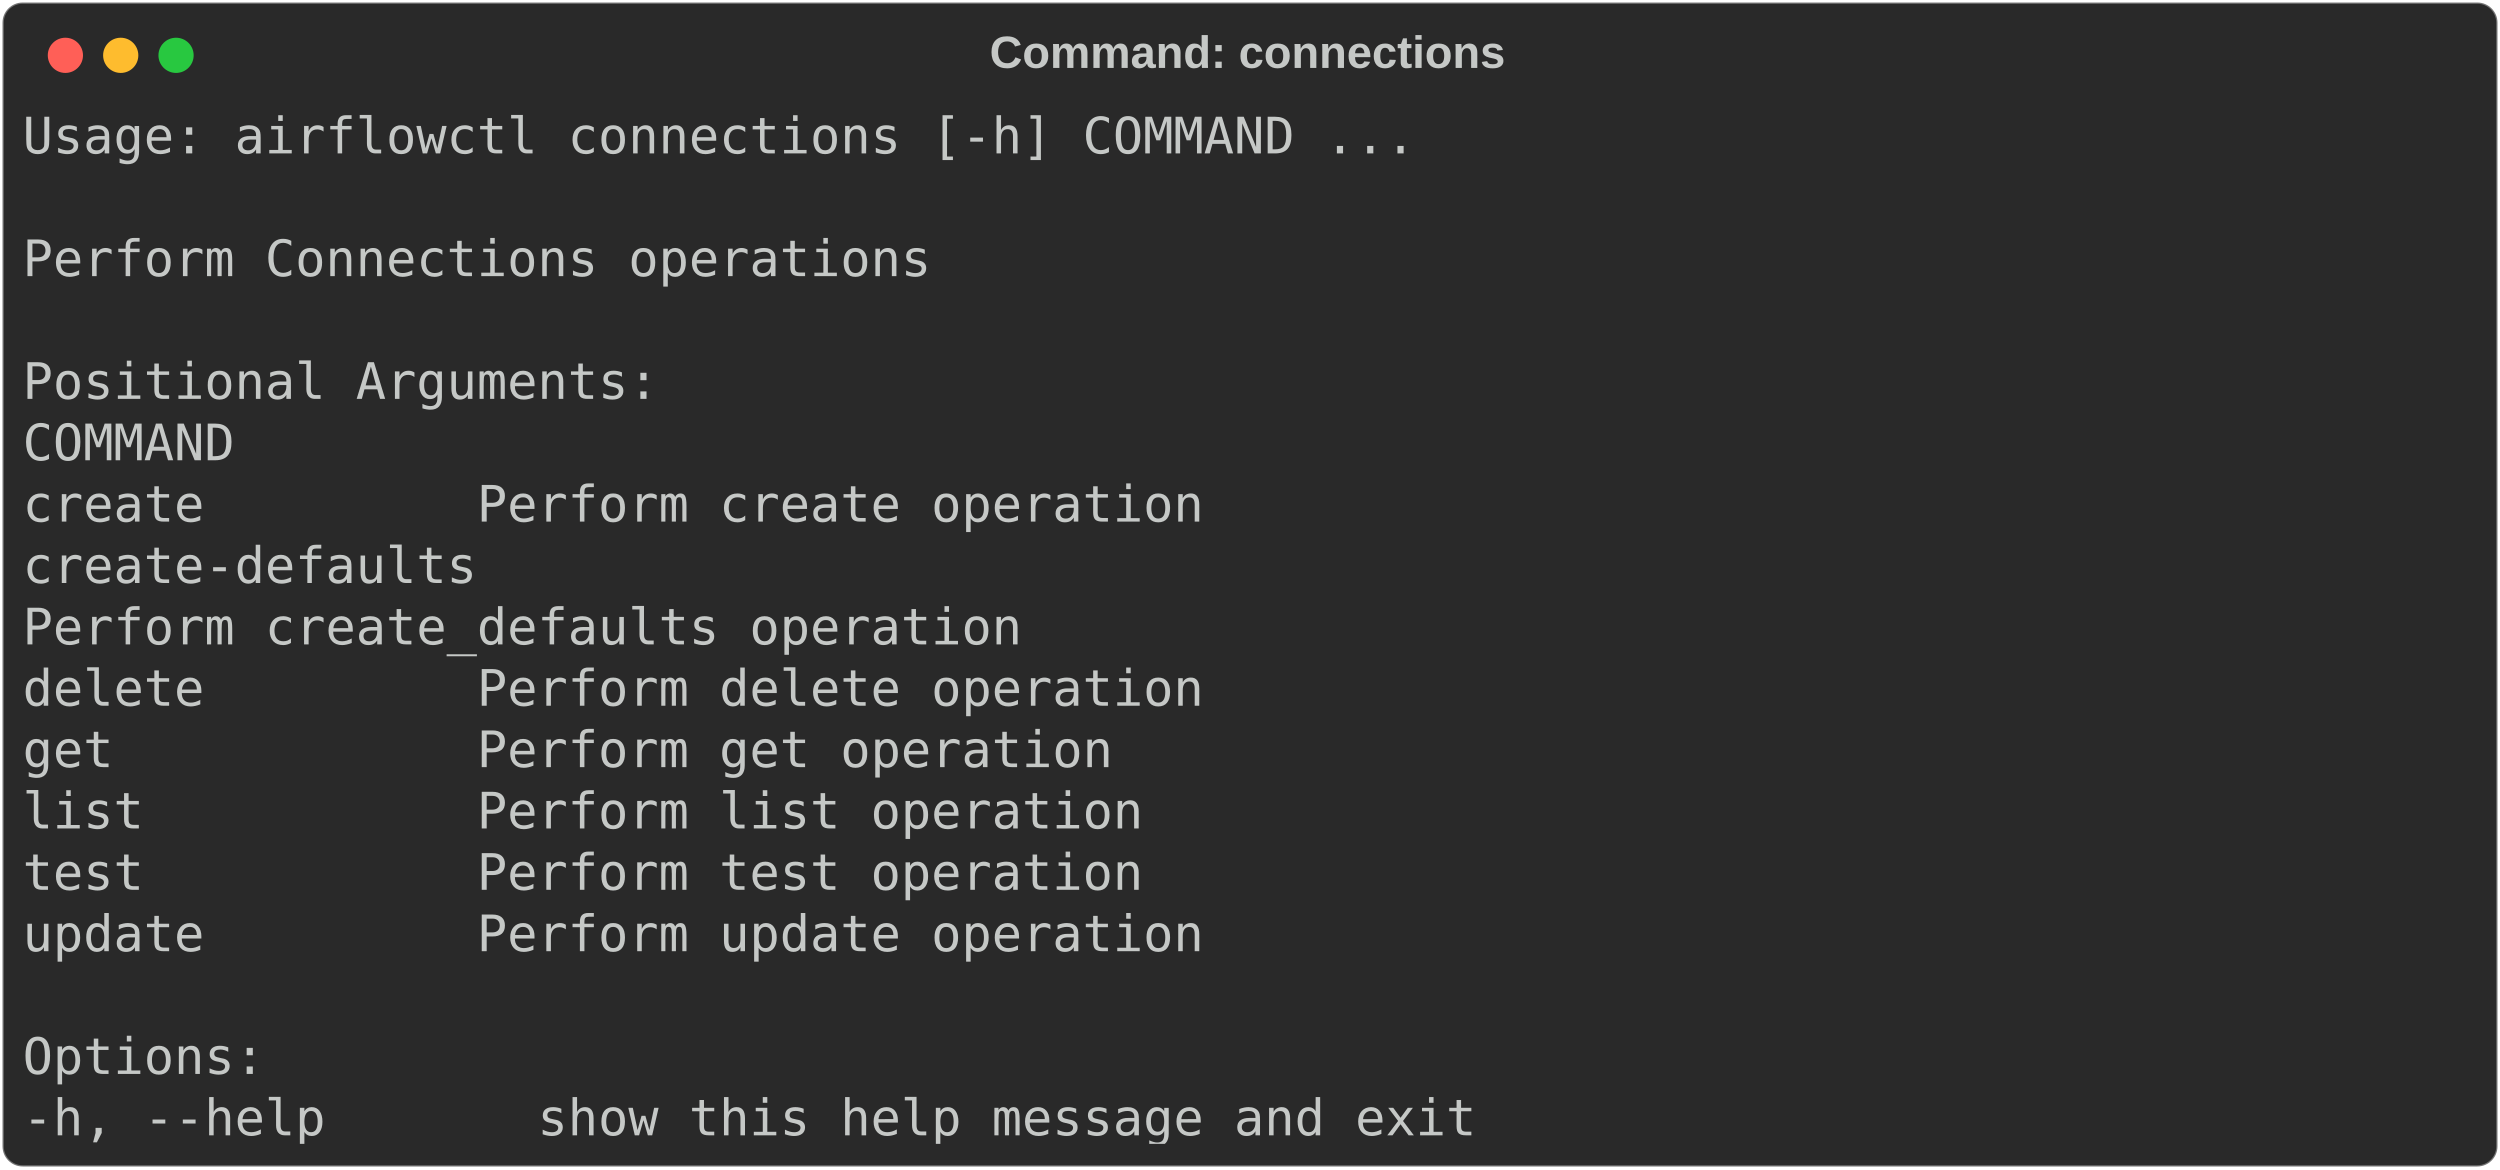
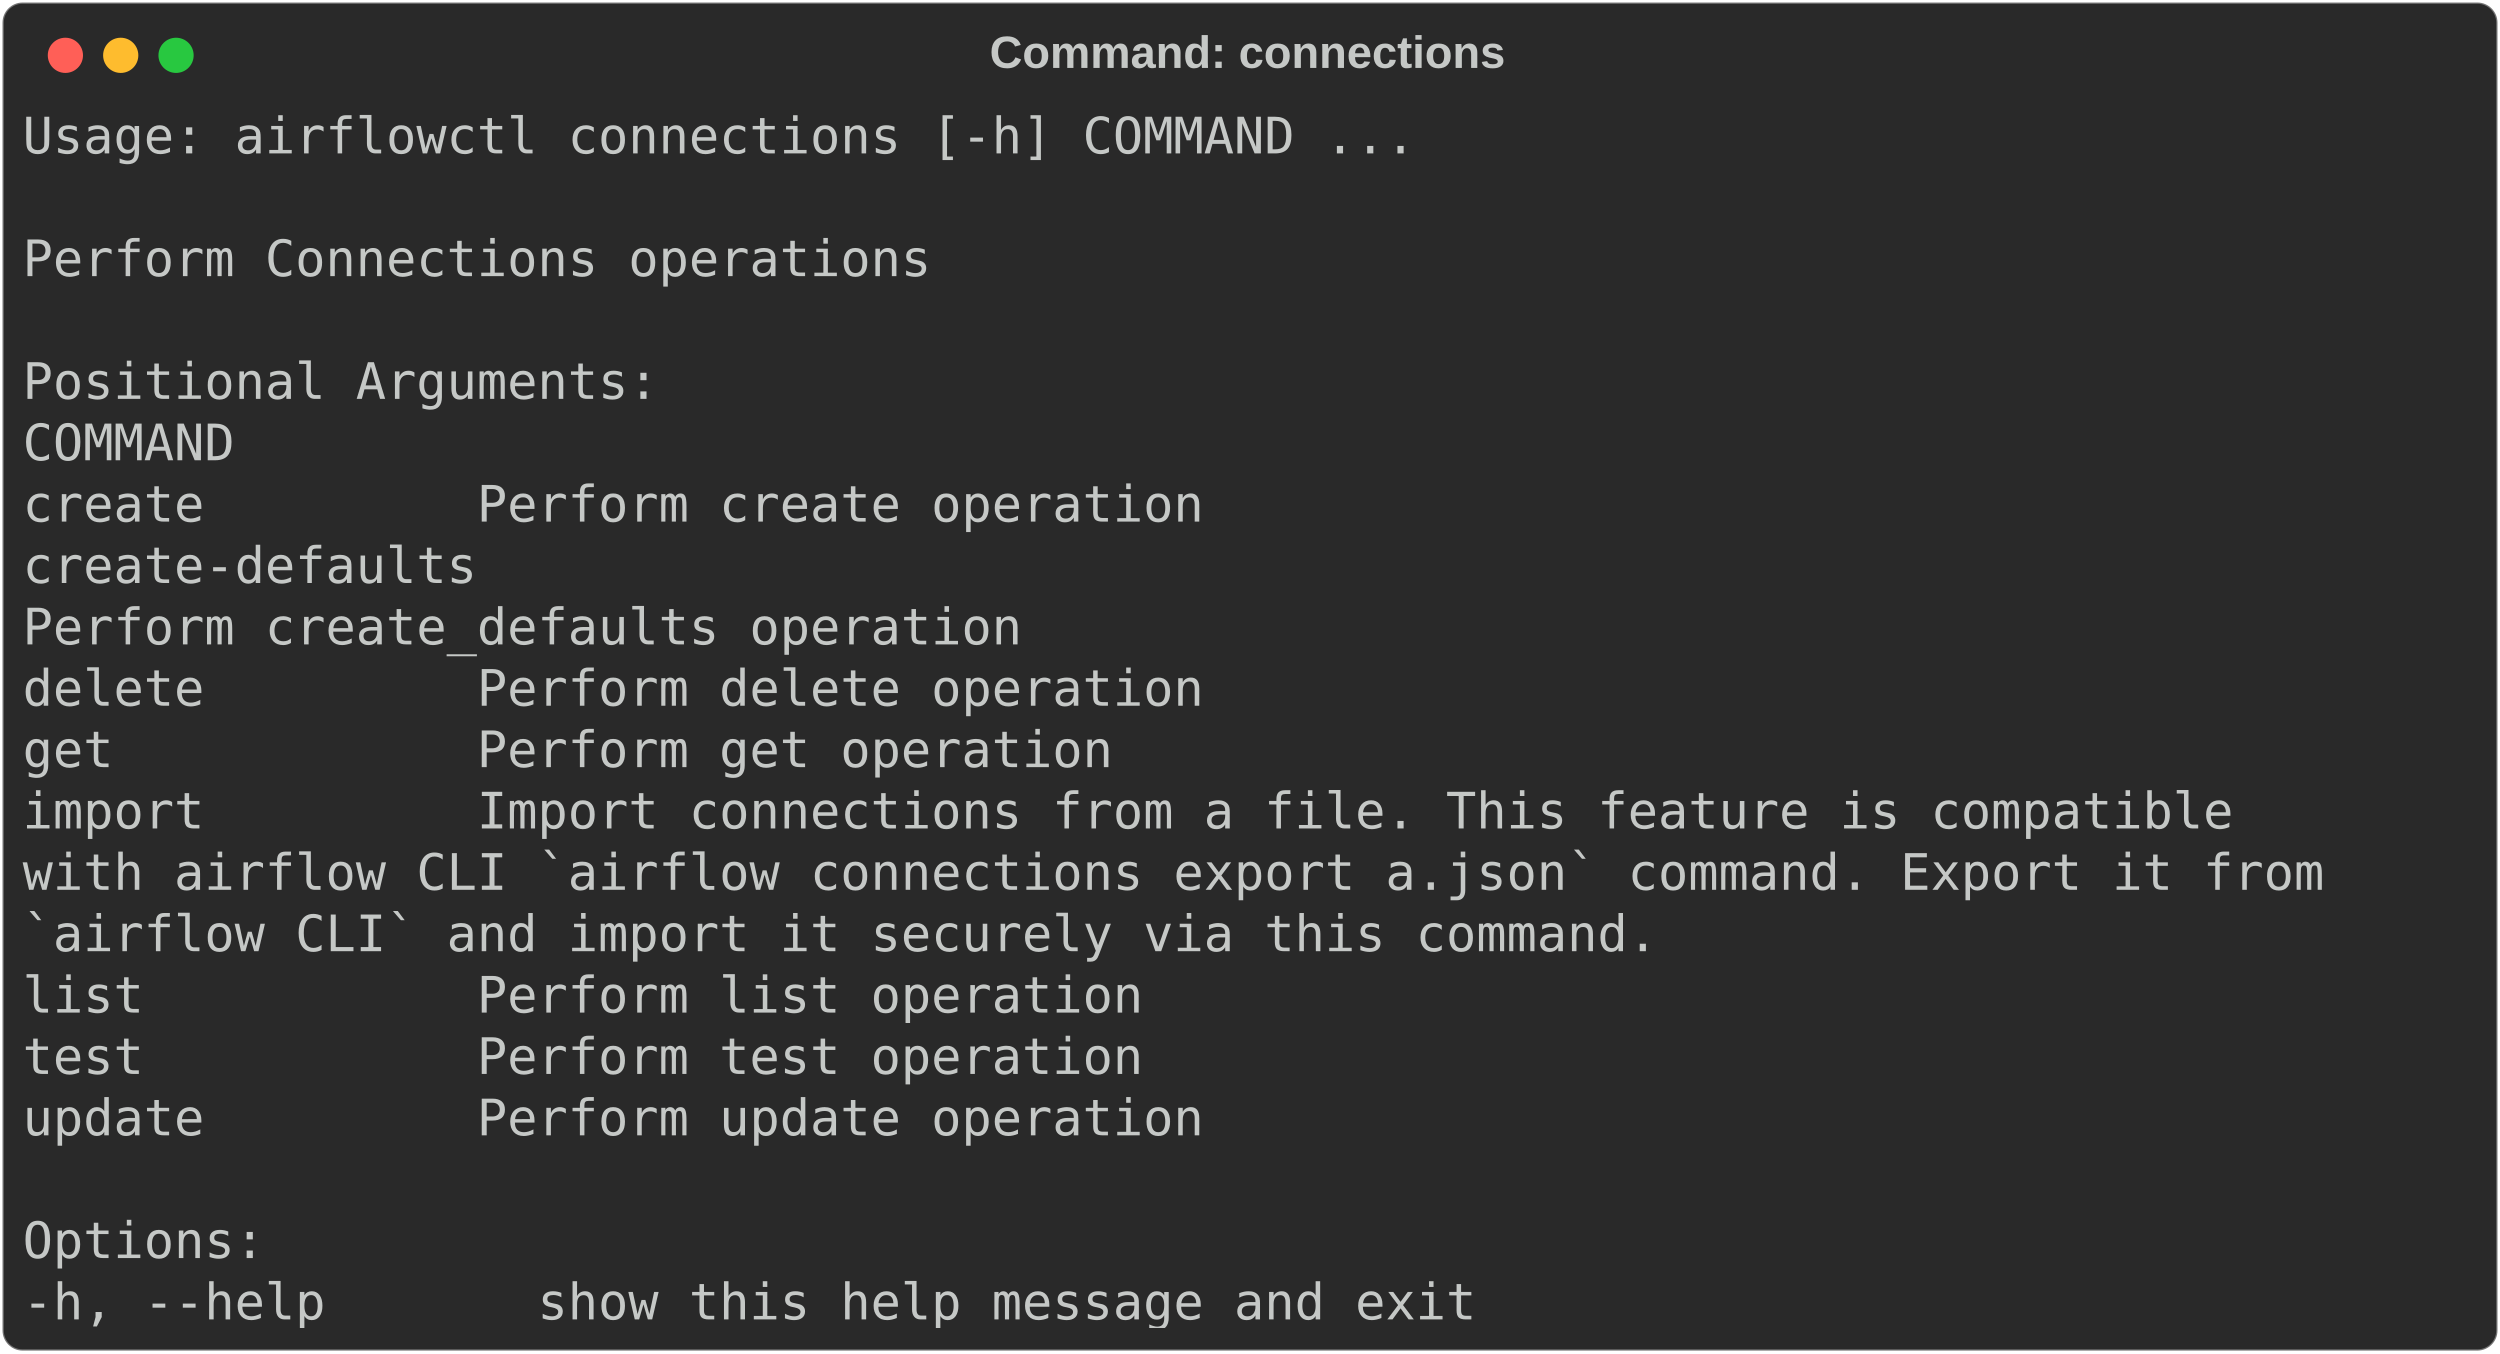
- <svg xmlns="http://www.w3.org/2000/svg" class="rich-terminal" viewBox="0 0 994 464.8">
+ <svg xmlns="http://www.w3.org/2000/svg" class="rich-terminal" viewBox="0 0 994 538.0">
  <style>

    @font-face {
        font-family: "Fira Code";
        src: local("FiraCode-Regular"),
                url("https://cdnjs.cloudflare.com/ajax/libs/firacode/6.2.0/woff2/FiraCode-Regular.woff2") format("woff2"),
                url("https://cdnjs.cloudflare.com/ajax/libs/firacode/6.2.0/woff/FiraCode-Regular.woff") format("woff");
        font-style: normal;
        font-weight: 400;
    }
    @font-face {
        font-family: "Fira Code";
        src: local("FiraCode-Bold"),
                url("https://cdnjs.cloudflare.com/ajax/libs/firacode/6.2.0/woff2/FiraCode-Bold.woff2") format("woff2"),
                url("https://cdnjs.cloudflare.com/ajax/libs/firacode/6.2.0/woff/FiraCode-Bold.woff") format("woff");
        font-style: bold;
        font-weight: 700;
    }

-     .terminal-560929528-matrix {
+     .terminal-3464592336-matrix {
        font-family: Fira Code, monospace;
        font-size: 20px;
        line-height: 24.4px;
        font-variant-east-asian: full-width;
    }

-     .terminal-560929528-title {
+     .terminal-3464592336-title {
        font-size: 18px;
        font-weight: bold;
        font-family: arial;
    }

-     .terminal-560929528-r1 { fill: #c5c8c6 }
+     .terminal-3464592336-r1 { fill: #c5c8c6 }
    </style>
  <defs>
-     <clipPath id="terminal-560929528-clip-terminal">
-       <rect x="0" y="0" width="975.0" height="413.8" />
+     <clipPath id="terminal-3464592336-clip-terminal">
+       <rect x="0" y="0" width="975.0" height="487.0" />
    </clipPath>
-     <clipPath id="terminal-560929528-line-0">
+     <clipPath id="terminal-3464592336-line-0">
      <rect x="0" y="1.5" width="976" height="24.65" />
    </clipPath>
-     <clipPath id="terminal-560929528-line-1">
+     <clipPath id="terminal-3464592336-line-1">
      <rect x="0" y="25.9" width="976" height="24.65" />
    </clipPath>
-     <clipPath id="terminal-560929528-line-2">
+     <clipPath id="terminal-3464592336-line-2">
      <rect x="0" y="50.3" width="976" height="24.65" />
    </clipPath>
-     <clipPath id="terminal-560929528-line-3">
+     <clipPath id="terminal-3464592336-line-3">
      <rect x="0" y="74.7" width="976" height="24.65" />
    </clipPath>
-     <clipPath id="terminal-560929528-line-4">
+     <clipPath id="terminal-3464592336-line-4">
      <rect x="0" y="99.1" width="976" height="24.65" />
    </clipPath>
-     <clipPath id="terminal-560929528-line-5">
+     <clipPath id="terminal-3464592336-line-5">
      <rect x="0" y="123.5" width="976" height="24.65" />
    </clipPath>
-     <clipPath id="terminal-560929528-line-6">
+     <clipPath id="terminal-3464592336-line-6">
      <rect x="0" y="147.9" width="976" height="24.65" />
    </clipPath>
-     <clipPath id="terminal-560929528-line-7">
+     <clipPath id="terminal-3464592336-line-7">
      <rect x="0" y="172.3" width="976" height="24.65" />
    </clipPath>
-     <clipPath id="terminal-560929528-line-8">
+     <clipPath id="terminal-3464592336-line-8">
      <rect x="0" y="196.7" width="976" height="24.65" />
    </clipPath>
-     <clipPath id="terminal-560929528-line-9">
+     <clipPath id="terminal-3464592336-line-9">
      <rect x="0" y="221.1" width="976" height="24.65" />
    </clipPath>
-     <clipPath id="terminal-560929528-line-10">
+     <clipPath id="terminal-3464592336-line-10">
      <rect x="0" y="245.5" width="976" height="24.65" />
    </clipPath>
-     <clipPath id="terminal-560929528-line-11">
+     <clipPath id="terminal-3464592336-line-11">
      <rect x="0" y="269.9" width="976" height="24.65" />
    </clipPath>
-     <clipPath id="terminal-560929528-line-12">
+     <clipPath id="terminal-3464592336-line-12">
      <rect x="0" y="294.3" width="976" height="24.65" />
    </clipPath>
-     <clipPath id="terminal-560929528-line-13">
+     <clipPath id="terminal-3464592336-line-13">
      <rect x="0" y="318.7" width="976" height="24.65" />
    </clipPath>
-     <clipPath id="terminal-560929528-line-14">
+     <clipPath id="terminal-3464592336-line-14">
      <rect x="0" y="343.1" width="976" height="24.65" />
    </clipPath>
-     <clipPath id="terminal-560929528-line-15">
+     <clipPath id="terminal-3464592336-line-15">
      <rect x="0" y="367.5" width="976" height="24.65" />
    </clipPath>
+     <clipPath id="terminal-3464592336-line-16">
+       <rect x="0" y="391.9" width="976" height="24.65" />
+     </clipPath>
+     <clipPath id="terminal-3464592336-line-17">
+       <rect x="0" y="416.3" width="976" height="24.65" />
+     </clipPath>
+     <clipPath id="terminal-3464592336-line-18">
+       <rect x="0" y="440.7" width="976" height="24.65" />
+     </clipPath>
  </defs>
-   <rect fill="#292929" stroke="rgba(255,255,255,0.35)" stroke-width="1" x="1" y="1" width="992" height="462.8" rx="8" />
-   <text class="terminal-560929528-title" fill="#c5c8c6" text-anchor="middle" x="496" y="27">Command: connections</text>
+   <rect fill="#292929" stroke="rgba(255,255,255,0.35)" stroke-width="1" x="1" y="1" width="992" height="536" rx="8" />
+   <text class="terminal-3464592336-title" fill="#c5c8c6" text-anchor="middle" x="496" y="27">Command: connections</text>
  <g transform="translate(26,22)">
    <circle cx="0" cy="0" r="7" fill="#ff5f57" />
    <circle cx="22" cy="0" r="7" fill="#febc2e" />
    <circle cx="44" cy="0" r="7" fill="#28c840" />
  </g>
-   <g transform="translate(9, 41)" clip-path="url(#terminal-560929528-clip-terminal)">
-     <g class="terminal-560929528-matrix">
-       <text class="terminal-560929528-r1" x="0" y="20" textLength="561.2" clip-path="url(#terminal-560929528-line-0)">Usage: airflowctl connections [-h] COMMAND ...</text>
-       <text class="terminal-560929528-r1" x="976" y="20" textLength="12.2" clip-path="url(#terminal-560929528-line-0)">
+   <g transform="translate(9, 41)" clip-path="url(#terminal-3464592336-clip-terminal)">
+     <g class="terminal-3464592336-matrix">
+       <text class="terminal-3464592336-r1" x="0" y="20" textLength="561.2" clip-path="url(#terminal-3464592336-line-0)">Usage: airflowctl connections [-h] COMMAND ...</text>
+       <text class="terminal-3464592336-r1" x="976" y="20" textLength="12.2" clip-path="url(#terminal-3464592336-line-0)">
</text>
-       <text class="terminal-560929528-r1" x="976" y="44.4" textLength="12.2" clip-path="url(#terminal-560929528-line-1)">
+       <text class="terminal-3464592336-r1" x="976" y="44.4" textLength="12.2" clip-path="url(#terminal-3464592336-line-1)">
</text>
-       <text class="terminal-560929528-r1" x="0" y="68.8" textLength="366" clip-path="url(#terminal-560929528-line-2)">Perform Connections operations</text>
-       <text class="terminal-560929528-r1" x="976" y="68.8" textLength="12.2" clip-path="url(#terminal-560929528-line-2)">
+       <text class="terminal-3464592336-r1" x="0" y="68.8" textLength="366" clip-path="url(#terminal-3464592336-line-2)">Perform Connections operations</text>
+       <text class="terminal-3464592336-r1" x="976" y="68.8" textLength="12.2" clip-path="url(#terminal-3464592336-line-2)">
</text>
-       <text class="terminal-560929528-r1" x="976" y="93.2" textLength="12.2" clip-path="url(#terminal-560929528-line-3)">
+       <text class="terminal-3464592336-r1" x="976" y="93.2" textLength="12.2" clip-path="url(#terminal-3464592336-line-3)">
</text>
-       <text class="terminal-560929528-r1" x="0" y="117.6" textLength="256.2" clip-path="url(#terminal-560929528-line-4)">Positional Arguments:</text>
-       <text class="terminal-560929528-r1" x="976" y="117.6" textLength="12.2" clip-path="url(#terminal-560929528-line-4)">
+       <text class="terminal-3464592336-r1" x="0" y="117.6" textLength="256.2" clip-path="url(#terminal-3464592336-line-4)">Positional Arguments:</text>
+       <text class="terminal-3464592336-r1" x="976" y="117.6" textLength="12.2" clip-path="url(#terminal-3464592336-line-4)">
</text>
-       <text class="terminal-560929528-r1" x="0" y="142" textLength="109.8" clip-path="url(#terminal-560929528-line-5)">  COMMAND</text>
-       <text class="terminal-560929528-r1" x="976" y="142" textLength="12.2" clip-path="url(#terminal-560929528-line-5)">
+       <text class="terminal-3464592336-r1" x="0" y="142" textLength="109.8" clip-path="url(#terminal-3464592336-line-5)">  COMMAND</text>
+       <text class="terminal-3464592336-r1" x="976" y="142" textLength="12.2" clip-path="url(#terminal-3464592336-line-5)">
</text>
-       <text class="terminal-560929528-r1" x="0" y="166.4" textLength="524.6" clip-path="url(#terminal-560929528-line-6)">    create         Perform create operation</text>
-       <text class="terminal-560929528-r1" x="976" y="166.4" textLength="12.2" clip-path="url(#terminal-560929528-line-6)">
+       <text class="terminal-3464592336-r1" x="0" y="166.4" textLength="524.6" clip-path="url(#terminal-3464592336-line-6)">    create         Perform create operation</text>
+       <text class="terminal-3464592336-r1" x="976" y="166.4" textLength="12.2" clip-path="url(#terminal-3464592336-line-6)">
</text>
-       <text class="terminal-560929528-r1" x="0" y="190.8" textLength="231.8" clip-path="url(#terminal-560929528-line-7)">    create-defaults</text>
-       <text class="terminal-560929528-r1" x="976" y="190.8" textLength="12.2" clip-path="url(#terminal-560929528-line-7)">
+       <text class="terminal-3464592336-r1" x="0" y="190.8" textLength="231.8" clip-path="url(#terminal-3464592336-line-7)">    create-defaults</text>
+       <text class="terminal-3464592336-r1" x="976" y="190.8" textLength="12.2" clip-path="url(#terminal-3464592336-line-7)">
</text>
-       <text class="terminal-560929528-r1" x="0" y="215.2" textLength="634.4" clip-path="url(#terminal-560929528-line-8)">                   Perform create_defaults operation</text>
-       <text class="terminal-560929528-r1" x="976" y="215.2" textLength="12.2" clip-path="url(#terminal-560929528-line-8)">
+       <text class="terminal-3464592336-r1" x="0" y="215.2" textLength="634.4" clip-path="url(#terminal-3464592336-line-8)">                   Perform create_defaults operation</text>
+       <text class="terminal-3464592336-r1" x="976" y="215.2" textLength="12.2" clip-path="url(#terminal-3464592336-line-8)">
</text>
-       <text class="terminal-560929528-r1" x="0" y="239.6" textLength="524.6" clip-path="url(#terminal-560929528-line-9)">    delete         Perform delete operation</text>
-       <text class="terminal-560929528-r1" x="976" y="239.6" textLength="12.2" clip-path="url(#terminal-560929528-line-9)">
+       <text class="terminal-3464592336-r1" x="0" y="239.6" textLength="524.6" clip-path="url(#terminal-3464592336-line-9)">    delete         Perform delete operation</text>
+       <text class="terminal-3464592336-r1" x="976" y="239.6" textLength="12.2" clip-path="url(#terminal-3464592336-line-9)">
</text>
-       <text class="terminal-560929528-r1" x="0" y="264" textLength="488" clip-path="url(#terminal-560929528-line-10)">    get            Perform get operation</text>
-       <text class="terminal-560929528-r1" x="976" y="264" textLength="12.2" clip-path="url(#terminal-560929528-line-10)">
+       <text class="terminal-3464592336-r1" x="0" y="264" textLength="488" clip-path="url(#terminal-3464592336-line-10)">    get            Perform get operation</text>
+       <text class="terminal-3464592336-r1" x="976" y="264" textLength="12.2" clip-path="url(#terminal-3464592336-line-10)">
</text>
-       <text class="terminal-560929528-r1" x="0" y="288.4" textLength="500.2" clip-path="url(#terminal-560929528-line-11)">    list           Perform list operation</text>
-       <text class="terminal-560929528-r1" x="976" y="288.4" textLength="12.2" clip-path="url(#terminal-560929528-line-11)">
+       <text class="terminal-3464592336-r1" x="0" y="288.4" textLength="951.6" clip-path="url(#terminal-3464592336-line-11)">    import         Import connections from a file. This feature is compatible </text>
+       <text class="terminal-3464592336-r1" x="976" y="288.4" textLength="12.2" clip-path="url(#terminal-3464592336-line-11)">
</text>
-       <text class="terminal-560929528-r1" x="0" y="312.8" textLength="500.2" clip-path="url(#terminal-560929528-line-12)">    test           Perform test operation</text>
-       <text class="terminal-560929528-r1" x="976" y="312.8" textLength="12.2" clip-path="url(#terminal-560929528-line-12)">
+       <text class="terminal-3464592336-r1" x="0" y="312.8" textLength="939.4" clip-path="url(#terminal-3464592336-line-12)">with airflow CLI `airflow connections export a.json` command. Export it from </text>
+       <text class="terminal-3464592336-r1" x="976" y="312.8" textLength="12.2" clip-path="url(#terminal-3464592336-line-12)">
</text>
-       <text class="terminal-560929528-r1" x="0" y="337.2" textLength="524.6" clip-path="url(#terminal-560929528-line-13)">    update         Perform update operation</text>
-       <text class="terminal-560929528-r1" x="976" y="337.2" textLength="12.2" clip-path="url(#terminal-560929528-line-13)">
+       <text class="terminal-3464592336-r1" x="0" y="337.2" textLength="658.8" clip-path="url(#terminal-3464592336-line-13)">`airflow CLI` and import it securely via this command.</text>
+       <text class="terminal-3464592336-r1" x="976" y="337.2" textLength="12.2" clip-path="url(#terminal-3464592336-line-13)">
</text>
-       <text class="terminal-560929528-r1" x="976" y="361.6" textLength="12.2" clip-path="url(#terminal-560929528-line-14)">
+       <text class="terminal-3464592336-r1" x="0" y="361.6" textLength="500.2" clip-path="url(#terminal-3464592336-line-14)">    list           Perform list operation</text>
+       <text class="terminal-3464592336-r1" x="976" y="361.6" textLength="12.2" clip-path="url(#terminal-3464592336-line-14)">
</text>
-       <text class="terminal-560929528-r1" x="0" y="386" textLength="97.6" clip-path="url(#terminal-560929528-line-15)">Options:</text>
-       <text class="terminal-560929528-r1" x="976" y="386" textLength="12.2" clip-path="url(#terminal-560929528-line-15)">
+       <text class="terminal-3464592336-r1" x="0" y="386" textLength="500.2" clip-path="url(#terminal-3464592336-line-15)">    test           Perform test operation</text>
+       <text class="terminal-3464592336-r1" x="976" y="386" textLength="12.2" clip-path="url(#terminal-3464592336-line-15)">
</text>
-       <text class="terminal-560929528-r1" x="0" y="410.4" textLength="610" clip-path="url(#terminal-560929528-line-16)">  -h, --help       show this help message and exit</text>
-       <text class="terminal-560929528-r1" x="976" y="410.4" textLength="12.2" clip-path="url(#terminal-560929528-line-16)">
+       <text class="terminal-3464592336-r1" x="0" y="410.4" textLength="524.6" clip-path="url(#terminal-3464592336-line-16)">    update         Perform update operation</text>
+       <text class="terminal-3464592336-r1" x="976" y="410.4" textLength="12.2" clip-path="url(#terminal-3464592336-line-16)">
+ </text>
+       <text class="terminal-3464592336-r1" x="976" y="434.8" textLength="12.2" clip-path="url(#terminal-3464592336-line-17)">
+ </text>
+       <text class="terminal-3464592336-r1" x="0" y="459.2" textLength="97.6" clip-path="url(#terminal-3464592336-line-18)">Options:</text>
+       <text class="terminal-3464592336-r1" x="976" y="459.2" textLength="12.2" clip-path="url(#terminal-3464592336-line-18)">
+ </text>
+       <text class="terminal-3464592336-r1" x="0" y="483.6" textLength="610" clip-path="url(#terminal-3464592336-line-19)">  -h, --help       show this help message and exit</text>
+       <text class="terminal-3464592336-r1" x="976" y="483.6" textLength="12.2" clip-path="url(#terminal-3464592336-line-19)">
</text>
    </g>
  </g>
</svg>
